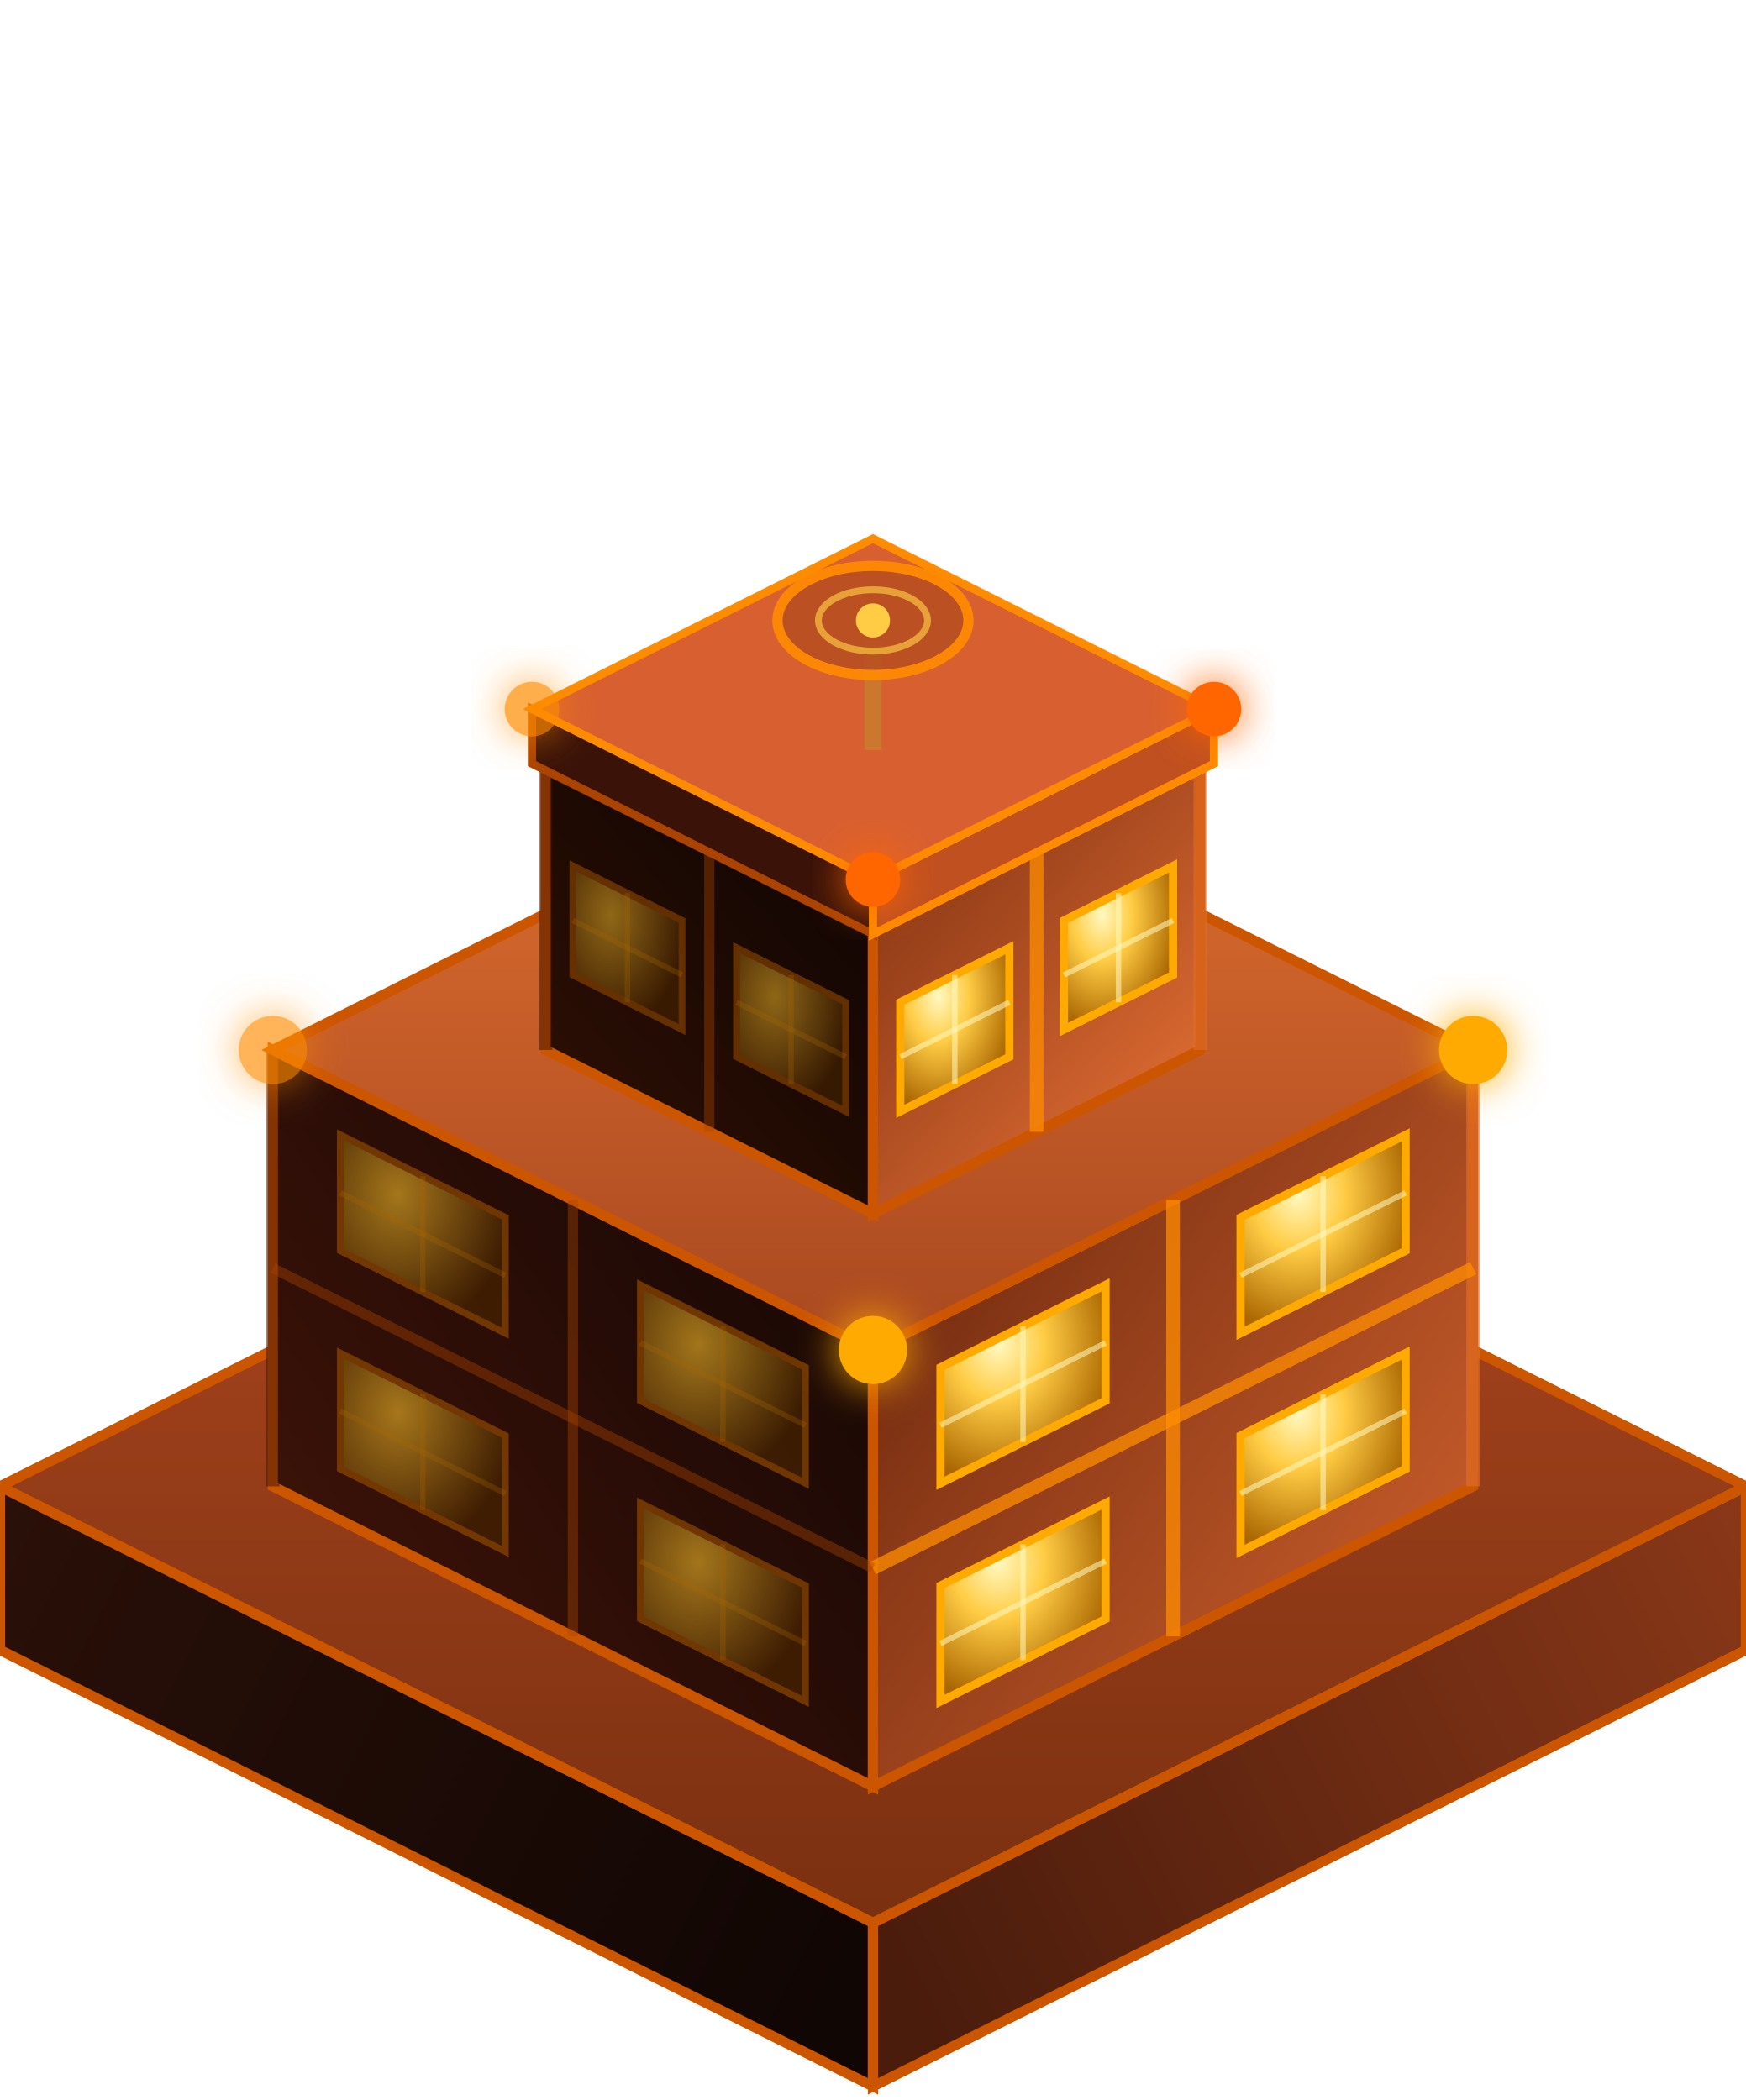
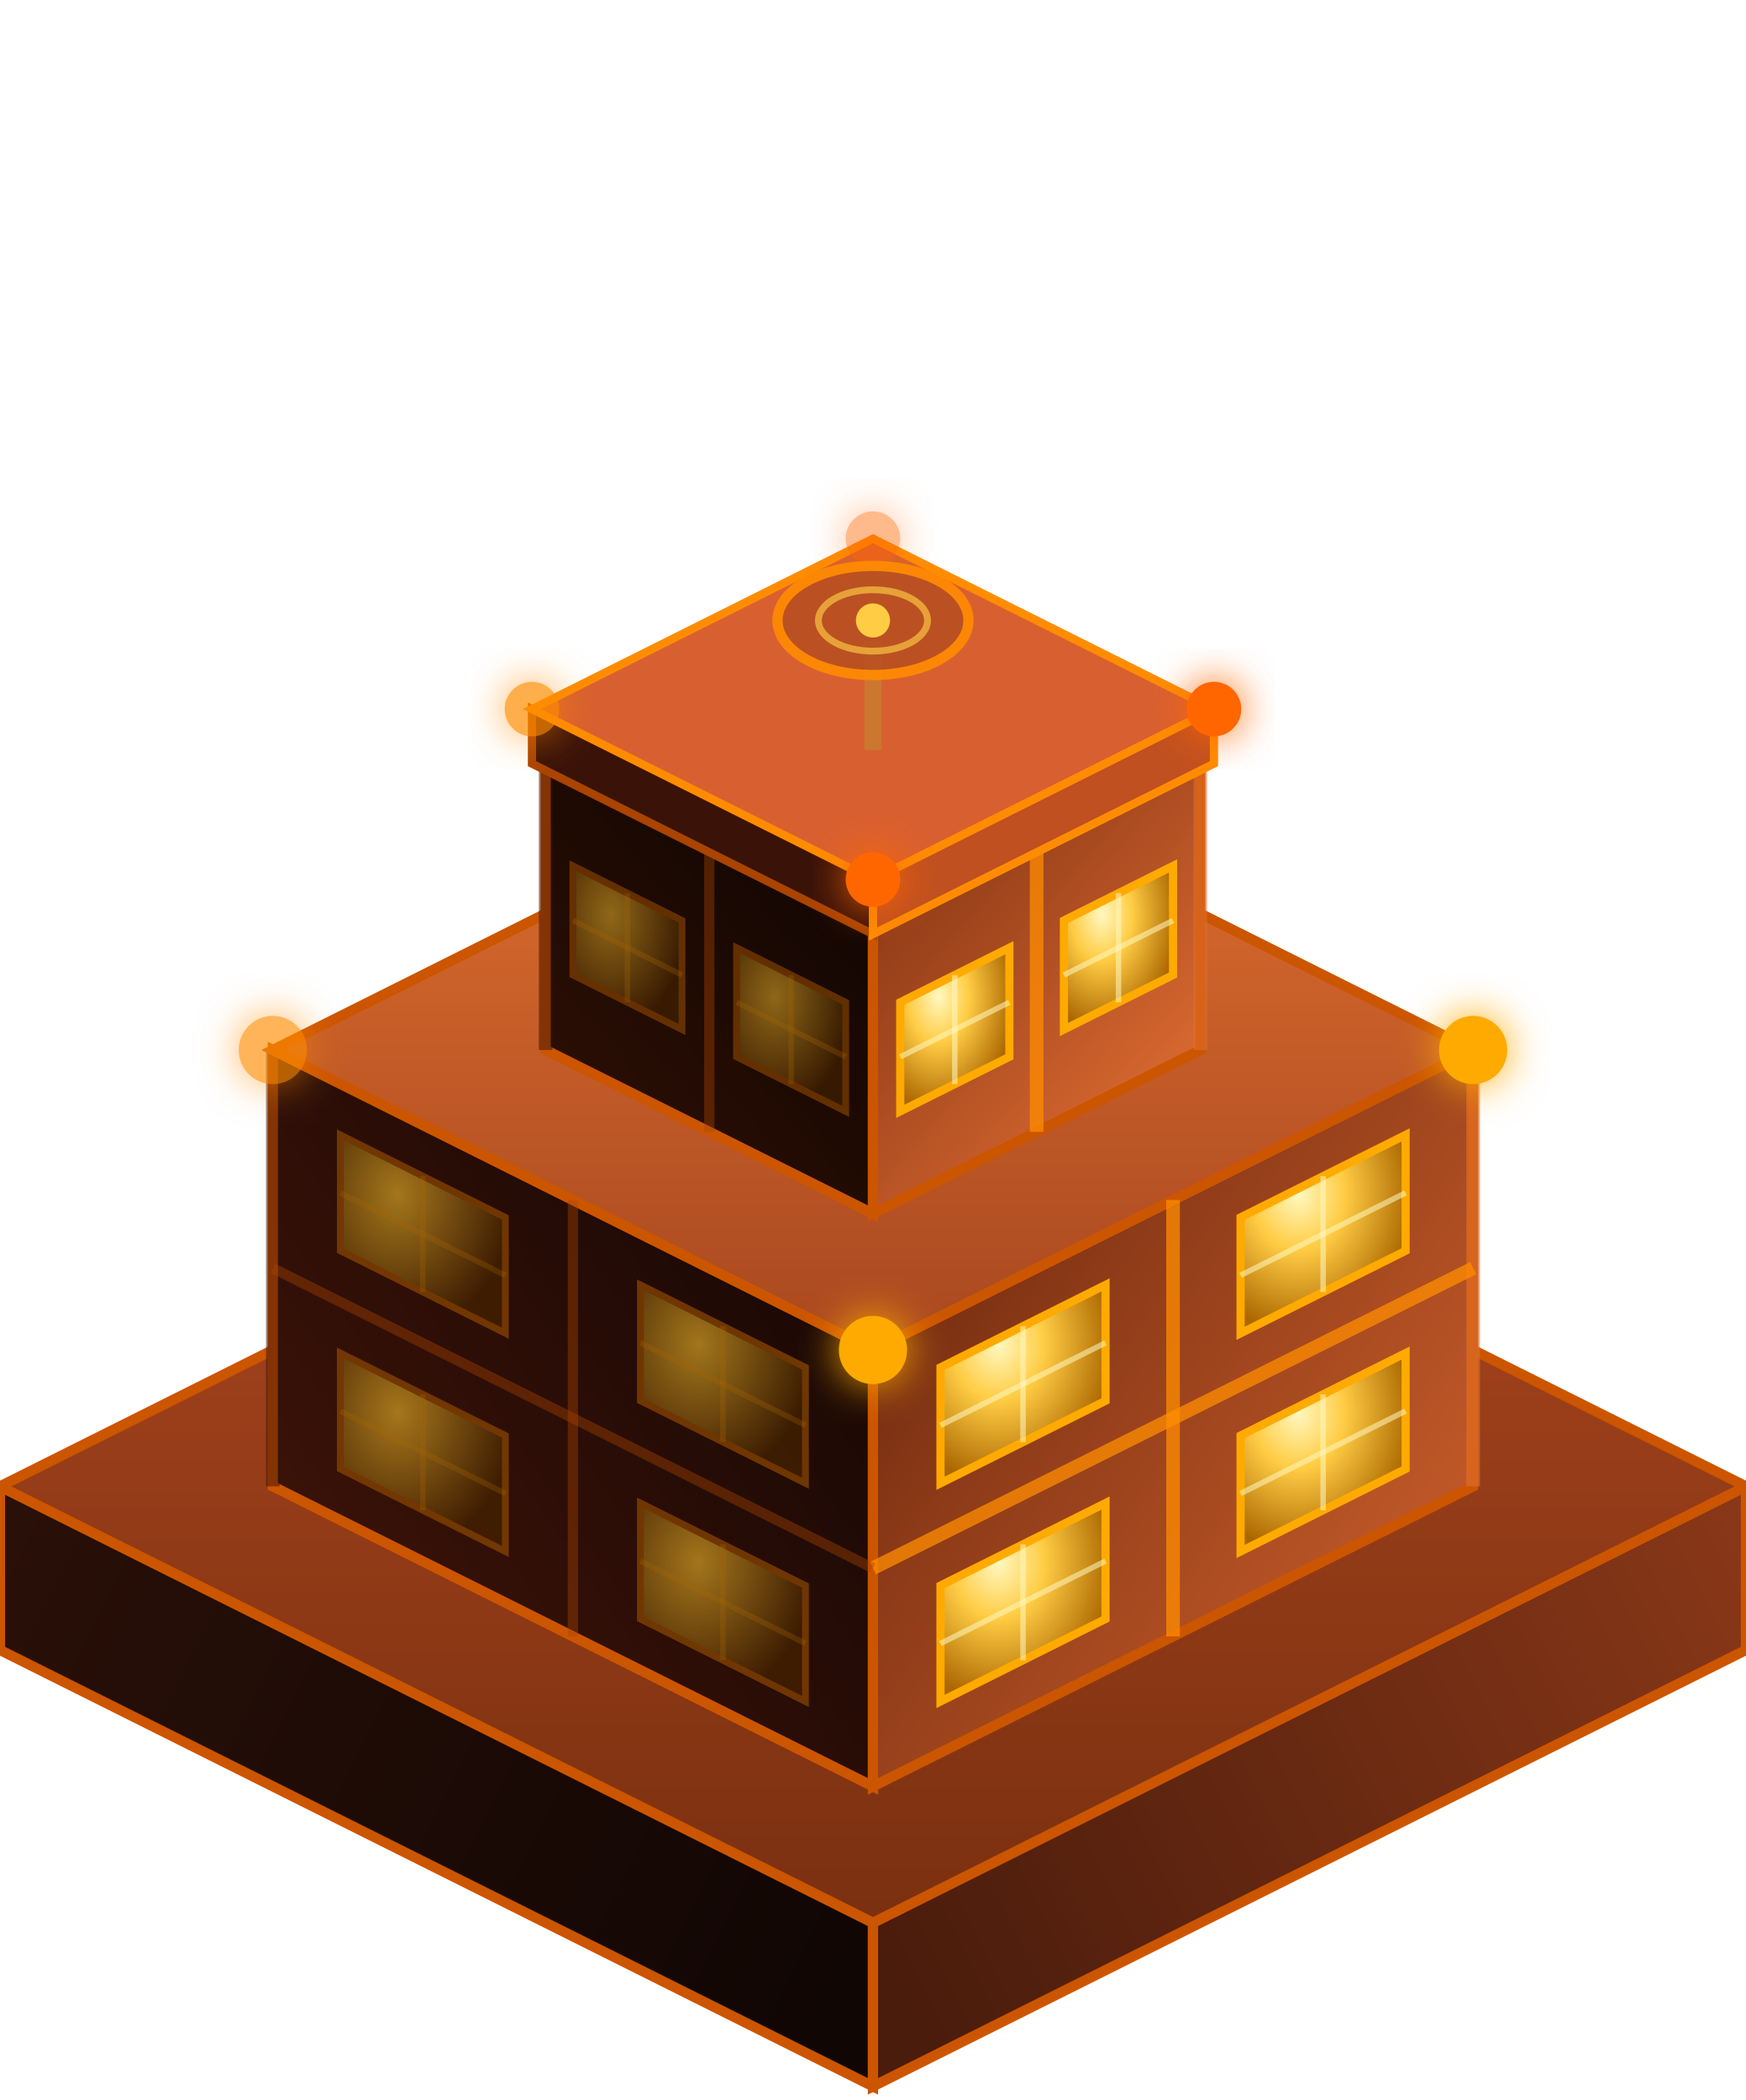
<svg xmlns="http://www.w3.org/2000/svg" viewBox="-128 -178 256 308" width="256" height="308">
  <defs>
    <linearGradient id="fR" gradientUnits="userSpaceOnUse" x1="128" y1="40" x2="0" y2="104">
      <stop offset="0%" stop-color="#8a3818" />
      <stop offset="100%" stop-color="#4a1c0c" />
    </linearGradient>
    <linearGradient id="fL" gradientUnits="userSpaceOnUse" x1="-128" y1="40" x2="0" y2="104">
      <stop offset="0%" stop-color="#2a1008" />
      <stop offset="100%" stop-color="#100604" />
    </linearGradient>
    <linearGradient id="fT" gradientUnits="userSpaceOnUse" x1="0" y1="-24" x2="0" y2="104">
      <stop offset="0%" stop-color="#b04820" />
      <stop offset="100%" stop-color="#7a3010" />
    </linearGradient>
    <linearGradient id="aR" gradientUnits="userSpaceOnUse" x1="88" y1="16" x2="0" y2="-44">
      <stop offset="0%" stop-color="#c05828" />
      <stop offset="60%" stop-color="#8c3a18" />
      <stop offset="100%" stop-color="#5c2008" />
    </linearGradient>
    <linearGradient id="aL" gradientUnits="userSpaceOnUse" x1="-88" y1="16" x2="0" y2="-44">
      <stop offset="0%" stop-color="#3a1208" />
      <stop offset="100%" stop-color="#120604" />
    </linearGradient>
    <linearGradient id="aT" gradientUnits="userSpaceOnUse" x1="0" y1="-92" x2="0" y2="-4">
      <stop offset="0%" stop-color="#e07030" />
      <stop offset="100%" stop-color="#a84820" />
    </linearGradient>
    <linearGradient id="bR" gradientUnits="userSpaceOnUse" x1="48" y1="-64" x2="0" y2="-106">
      <stop offset="0%" stop-color="#d86830" />
      <stop offset="50%" stop-color="#a84a20" />
      <stop offset="100%" stop-color="#7c3010" />
    </linearGradient>
    <linearGradient id="bL" gradientUnits="userSpaceOnUse" x1="-48" y1="-64" x2="0" y2="-106">
      <stop offset="0%" stop-color="#2a0e04" />
      <stop offset="100%" stop-color="#0c0402" />
    </linearGradient>
    <linearGradient id="bT" gradientUnits="userSpaceOnUse" x1="0" y1="-130" x2="0" y2="-82">
      <stop offset="0%" stop-color="#f07840" />
      <stop offset="100%" stop-color="#c05a28" />
    </linearGradient>
    <radialGradient id="winW" cx="35%" cy="30%" r="70%">
      <stop offset="0%" stop-color="#fff8c0" />
      <stop offset="40%" stop-color="#ffcc44" />
      <stop offset="100%" stop-color="#aa6600" />
    </radialGradient>
    <radialGradient id="winD" cx="35%" cy="30%" r="70%">
      <stop offset="0%" stop-color="#cc9922" />
      <stop offset="100%" stop-color="#442200" />
    </radialGradient>
    <filter id="glow" x="-60%" y="-60%" width="220%" height="220%">
      <feGaussianBlur stdDeviation="3" result="blur" />
      <feMerge>
        <feMergeNode in="blur" />
        <feMergeNode in="SourceGraphic" />
      </feMerge>
    </filter>
    <filter id="softglow" x="-80%" y="-80%" width="260%" height="260%">
      <feGaussianBlur stdDeviation="5" result="blur" />
      <feMerge>
        <feMergeNode in="blur" />
        <feMergeNode in="SourceGraphic" />
      </feMerge>
    </filter>
  </defs>
  <polygon points="-128,64 0,128 0,104 -128,40" fill="url(#fL)" stroke="#cc5500" stroke-width="1.5" />
  <polygon points="128,64 0,128 0,104 128,40" fill="url(#fR)" stroke="#cc5500" stroke-width="1.5" />
  <polygon points="0,-24 128,40 0,104 -128,40" fill="url(#fT)" stroke="#cc5500" stroke-width="1.5" />
  <g transform="translate(0, 24)">
    <polygon points="-88,16 0,60 0,-4 -88,-48" fill="url(#aL)" stroke="#cc5500" stroke-width="1.5" />
    <line x1="-88" y1="16" x2="-88" y2="-48" stroke="#3a1208" stroke-width="2" opacity="0.5" />
    <polygon points="-78.1,13.45 -53.9,25.55 -53.9,8.55 -78.1,-3.55" fill="url(#winD)" stroke="#884400" stroke-width="1" opacity="0.75" />
    <line x1="-66" y1="2.5" x2="-66" y2="19.5" stroke="#aa6600" stroke-width="0.8" opacity="0.28" />
    <line x1="-78.1" y1="4.95" x2="-53.9" y2="17.05" stroke="#aa6600" stroke-width="0.8" opacity="0.28" />
    <polygon points="-34.1,35.45 -9.9,47.55 -9.9,30.55 -34.1,18.45" fill="url(#winD)" stroke="#884400" stroke-width="1" opacity="0.75" />
    <line x1="-22" y1="24.5" x2="-22" y2="41.5" stroke="#aa6600" stroke-width="0.8" opacity="0.28" />
    <line x1="-34.1" y1="26.95" x2="-9.9" y2="39.05" stroke="#aa6600" stroke-width="0.8" opacity="0.28" />
    <polygon points="-78.1,-18.55 -53.9,-6.45 -53.9,-23.45 -78.1,-35.55" fill="url(#winD)" stroke="#884400" stroke-width="1" opacity="0.75" />
    <line x1="-66" y1="-29.5" x2="-66" y2="-12.5" stroke="#aa6600" stroke-width="0.8" opacity="0.28" />
    <line x1="-78.1" y1="-27.05" x2="-53.9" y2="-14.95" stroke="#aa6600" stroke-width="0.8" opacity="0.28" />
    <polygon points="-34.1,3.45 -9.9,15.55 -9.9,-1.45 -34.1,-13.55" fill="url(#winD)" stroke="#884400" stroke-width="1" opacity="0.75" />
    <line x1="-22" y1="-7.5" x2="-22" y2="9.5" stroke="#aa6600" stroke-width="0.8" opacity="0.28" />
    <line x1="-34.1" y1="-5.05" x2="-9.9" y2="7.05" stroke="#aa6600" stroke-width="0.8" opacity="0.28" />
    <polygon points="88,16 0,60 0,-4 88,-48" fill="url(#aR)" stroke="#cc5500" stroke-width="1.5" />
    <line x1="88" y1="16" x2="88" y2="-48" stroke="#e07030" stroke-width="2" opacity="0.6" />
    <polygon points="78.1,13.45 53.9,25.55 53.9,8.55 78.1,-3.55" fill="url(#winW)" stroke="#ffaa00" stroke-width="1.2" />
    <line x1="66" y1="2.5" x2="66" y2="19.5" stroke="#fff8c0" stroke-width="0.8" opacity="0.55" />
    <line x1="78.1" y1="4.95" x2="53.9" y2="17.05" stroke="#fff8c0" stroke-width="0.8" opacity="0.55" />
    <polygon points="34.1,35.45 9.9,47.55 9.9,30.55 34.1,18.45" fill="url(#winW)" stroke="#ffaa00" stroke-width="1.2" />
    <line x1="22" y1="24.5" x2="22" y2="41.5" stroke="#fff8c0" stroke-width="0.8" opacity="0.55" />
    <line x1="34.1" y1="26.95" x2="9.9" y2="39.05" stroke="#fff8c0" stroke-width="0.8" opacity="0.55" />
    <polygon points="78.1,-18.55 53.9,-6.45 53.9,-23.45 78.1,-35.55" fill="url(#winW)" stroke="#ffaa00" stroke-width="1.2" />
    <line x1="66" y1="-29.5" x2="66" y2="-12.5" stroke="#fff8c0" stroke-width="0.8" opacity="0.55" />
    <line x1="78.1" y1="-27.05" x2="53.9" y2="-14.95" stroke="#fff8c0" stroke-width="0.8" opacity="0.55" />
    <polygon points="34.1,3.45 9.9,15.55 9.9,-1.45 34.1,-13.55" fill="url(#winW)" stroke="#ffaa00" stroke-width="1.2" />
    <line x1="22" y1="-7.5" x2="22" y2="9.5" stroke="#fff8c0" stroke-width="0.8" opacity="0.55" />
    <line x1="34.1" y1="-5.05" x2="9.9" y2="7.05" stroke="#fff8c0" stroke-width="0.8" opacity="0.55" />
    <polygon points="0,-92 88,-48 0,-4 -88,-48" fill="url(#aT)" stroke="#cc5500" stroke-width="1.5" />
    <line x1="44" y1="-26" x2="44" y2="38" stroke="#ff8c00" stroke-width="2" opacity="0.75" />
    <line x1="-44" y1="-26" x2="-44" y2="38" stroke="#aa4400" stroke-width="1.5" opacity="0.4" />
    <line x1="88" y1="-16" x2="0" y2="28" stroke="#ff8c00" stroke-width="2" opacity="0.75" />
    <line x1="0" y1="28" x2="-88" y2="-16" stroke="#aa4400" stroke-width="1.5" opacity="0.4" />
    <circle cx="88" cy="-48" r="5" fill="#ffaa00" filter="url(#glow)" />
    <circle cx="-88" cy="-48" r="5" fill="#ff8c00" filter="url(#glow)" opacity="0.65" />
    <circle cx="0" cy="-4" r="5" fill="#ffaa00" filter="url(#glow)" />
  </g>
  <g transform="translate(0, 40)">
    <polygon points="-48,-64 0,-40 0,-82 -48,-106" fill="url(#bL)" stroke="#cc5500" stroke-width="1.5" />
    <line x1="-48" y1="-64" x2="-48" y2="-106" stroke="#3a1208" stroke-width="2" opacity="0.5" />
    <polygon points="-44,-75 -28,-67 -28,-83 -44,-91" fill="url(#winD)" stroke="#884400" stroke-width="1" opacity="0.65" />
    <line x1="-36" y1="-87" x2="-36" y2="-71" stroke="#aa6600" stroke-width="0.8" opacity="0.28" />
    <line x1="-44" y1="-83" x2="-28" y2="-75" stroke="#aa6600" stroke-width="0.8" opacity="0.28" />
    <polygon points="-20,-63 -4,-55 -4,-71 -20,-79" fill="url(#winD)" stroke="#884400" stroke-width="1" opacity="0.65" />
    <line x1="-12" y1="-75" x2="-12" y2="-59" stroke="#aa6600" stroke-width="0.8" opacity="0.28" />
    <line x1="-20" y1="-71" x2="-4" y2="-63" stroke="#aa6600" stroke-width="0.8" opacity="0.28" />
    <polygon points="48,-64 0,-40 0,-82 48,-106" fill="url(#bR)" stroke="#cc5500" stroke-width="1.5" />
    <line x1="48" y1="-64" x2="48" y2="-106" stroke="#e07030" stroke-width="2" opacity="0.55" />
    <polygon points="44,-75 28,-67 28,-83 44,-91" fill="url(#winW)" stroke="#ffaa00" stroke-width="1.2" />
    <line x1="36" y1="-87" x2="36" y2="-71" stroke="#fff8c0" stroke-width="0.8" opacity="0.55" />
    <line x1="44" y1="-83" x2="28" y2="-75" stroke="#fff8c0" stroke-width="0.8" opacity="0.55" />
    <polygon points="20,-63 4,-55 4,-71 20,-79" fill="url(#winW)" stroke="#ffaa00" stroke-width="1.2" />
    <line x1="12" y1="-75" x2="12" y2="-59" stroke="#fff8c0" stroke-width="0.8" opacity="0.55" />
    <line x1="20" y1="-71" x2="4" y2="-63" stroke="#fff8c0" stroke-width="0.8" opacity="0.55" />
    <polygon points="0,-130 48,-106 0,-82 -48,-106" fill="url(#bT)" stroke="#cc5500" stroke-width="1.5" />
    <line x1="24" y1="-94" x2="24" y2="-52" stroke="#ff8c00" stroke-width="2" opacity="0.75" />
    <line x1="-24" y1="-94" x2="-24" y2="-52" stroke="#aa4400" stroke-width="1.5" opacity="0.4" />
  </g>
  <g transform="translate(0, 39)">
    <polygon points="-50,-105 0,-80 0,-88 -50,-113" fill="#3a1208" stroke="#aa4400" stroke-width="1.2" />
    <polygon points="50,-105 0,-80 0,-88 50,-113" fill="#c05020" stroke="#ff8c00" stroke-width="1.2" />
    <polygon points="0,-138 50,-113 0,-88 -50,-113" fill="#d86030" stroke="#ff8c00" stroke-width="1.2" />
+     <circle cx="0" cy="-138" r="4" fill="#ff6600" filter="url(#glow)" opacity="0.45" />
    <circle cx="50" cy="-113" r="4" fill="#ff6600" filter="url(#glow)" />
    <circle cx="-50" cy="-113" r="4" fill="#ff8c00" filter="url(#glow)" opacity="0.7" />
    <circle cx="0" cy="-88" r="4" fill="#ff6600" filter="url(#glow)" />
    <g transform="translate(0, 25)">
      <line x1="0" y1="-132" x2="0" y2="-148" stroke="#cc7730" stroke-width="2.5" />
      <ellipse cx="0" cy="-151" rx="14" ry="8" fill="#b85020" stroke="#ff8c00" stroke-width="1.5" opacity="0.9" />
      <ellipse cx="0" cy="-151" rx="8" ry="4.5" fill="none" stroke="#ffcc44" stroke-width="1" opacity="0.65" />
      <circle cx="0" cy="-151" r="2.5" fill="#ffcc44" />
    </g>
  </g>
</svg>
